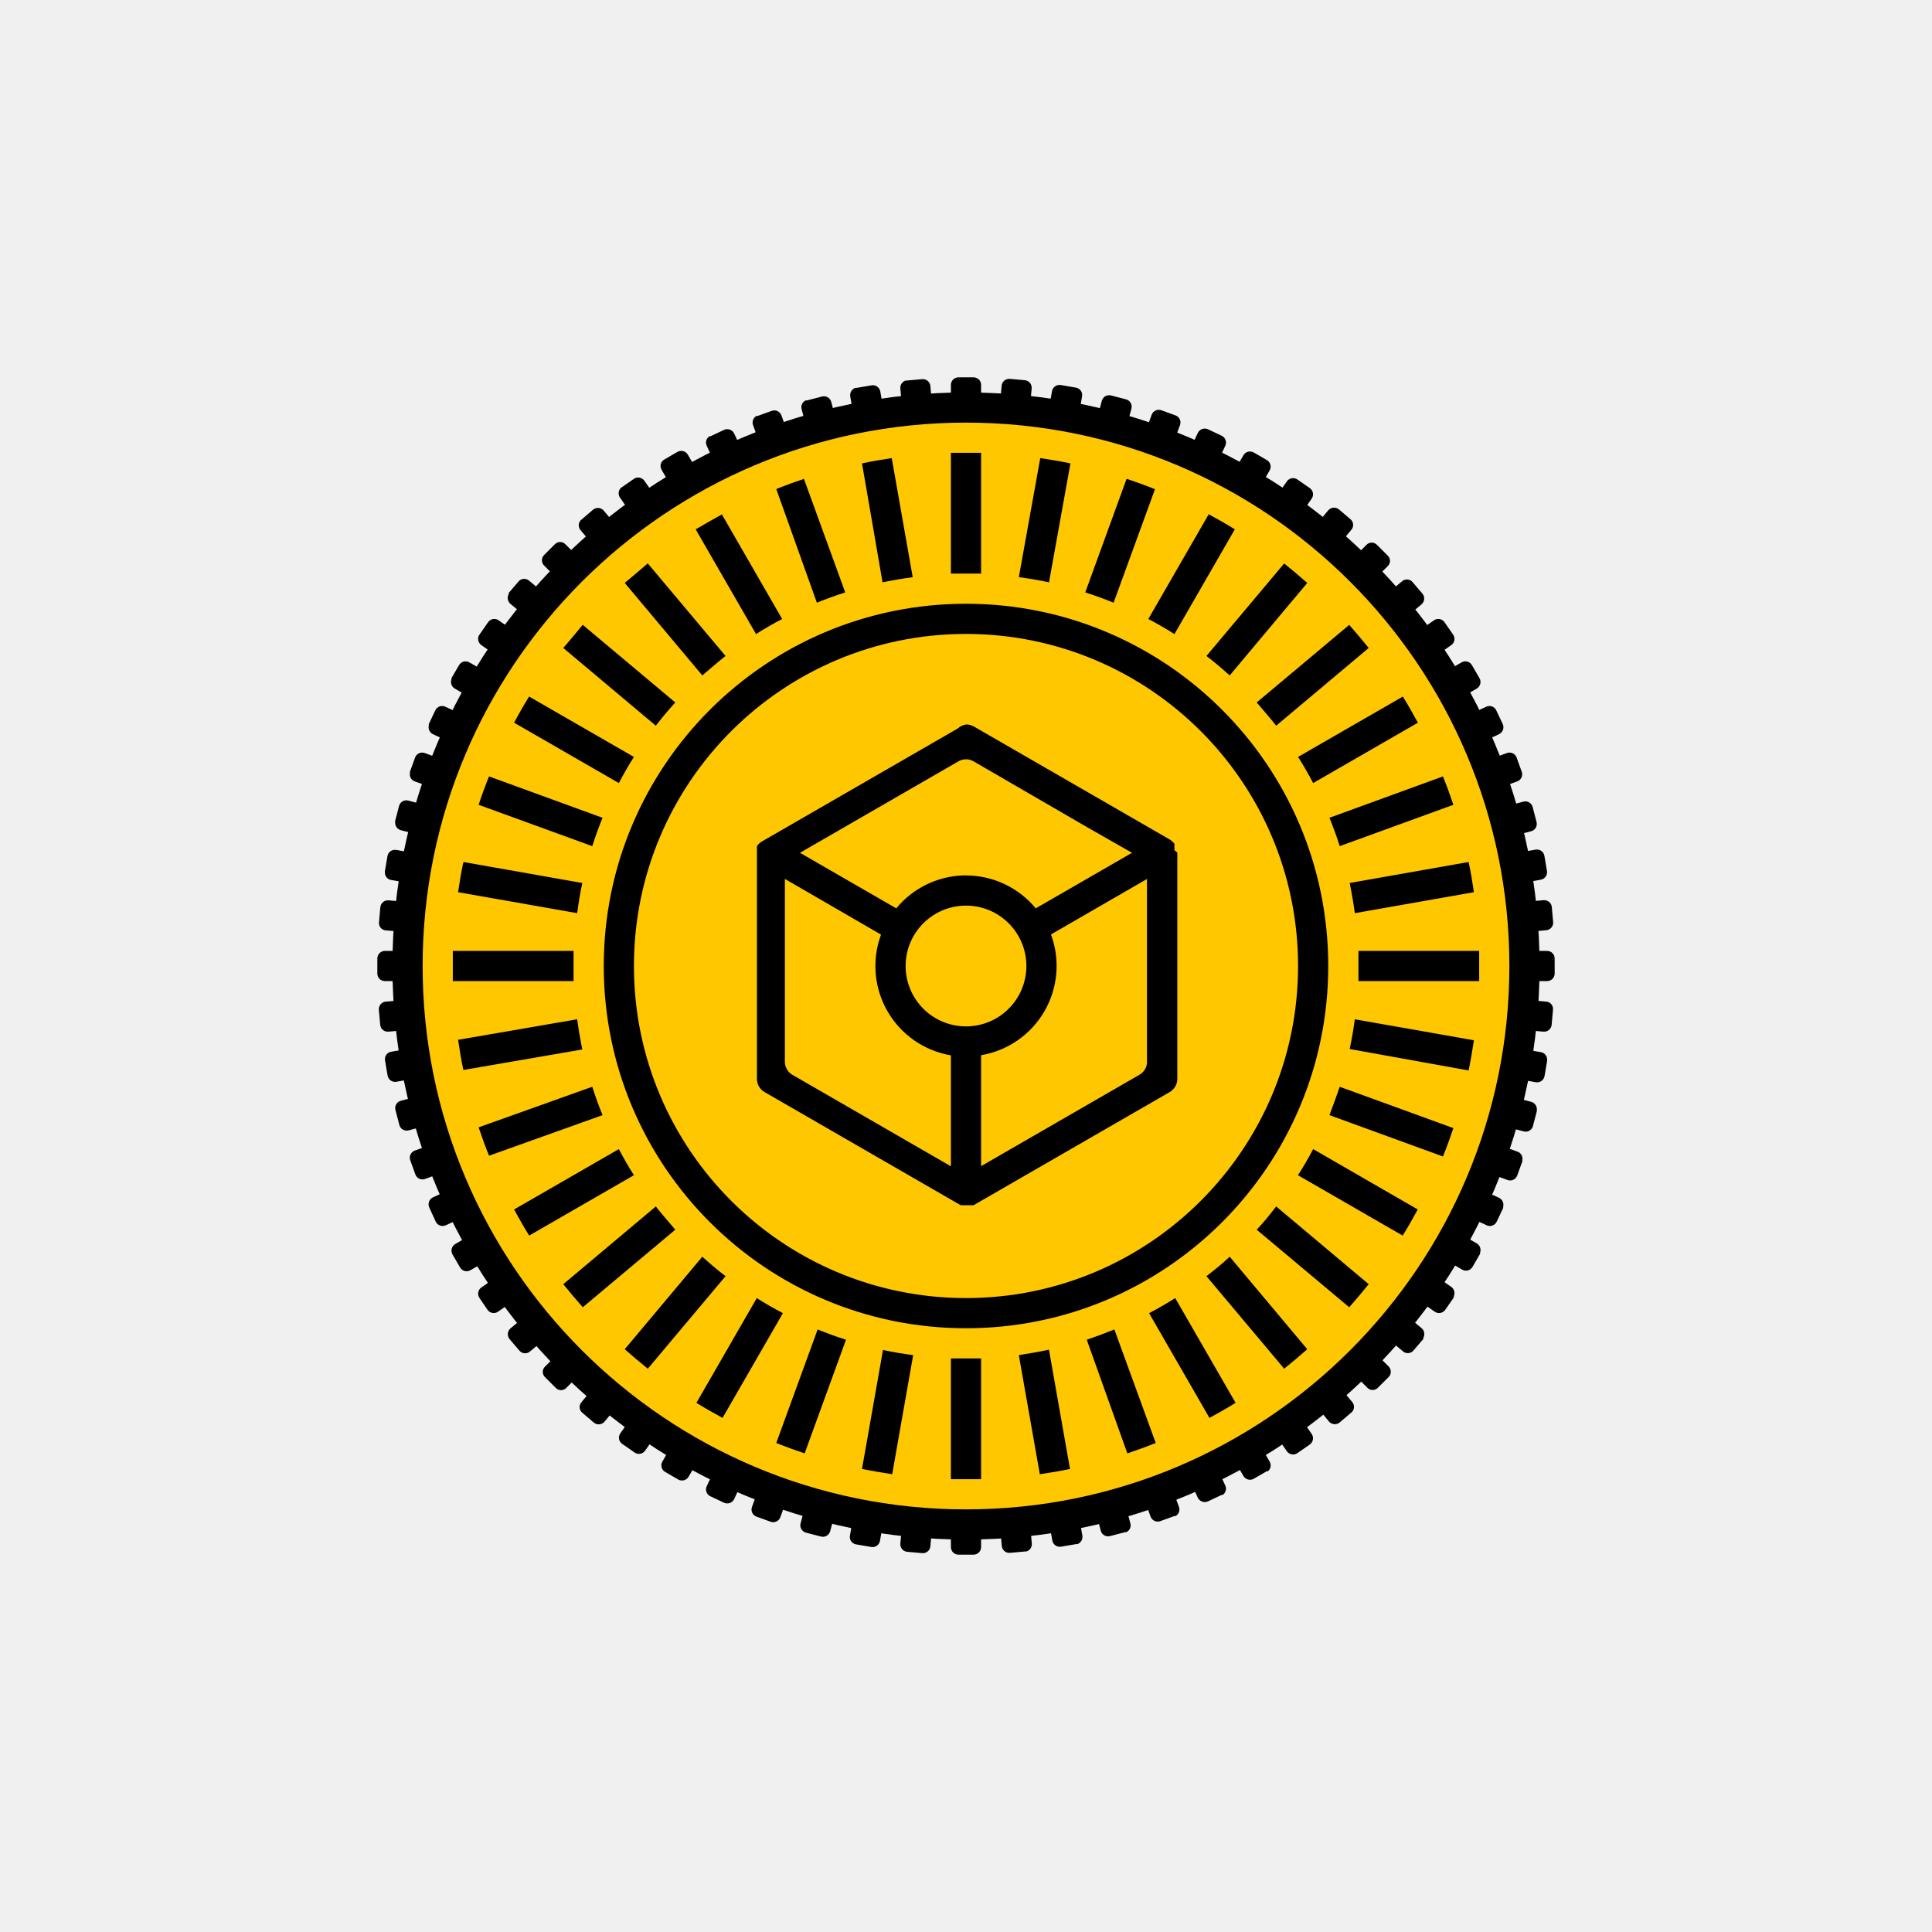
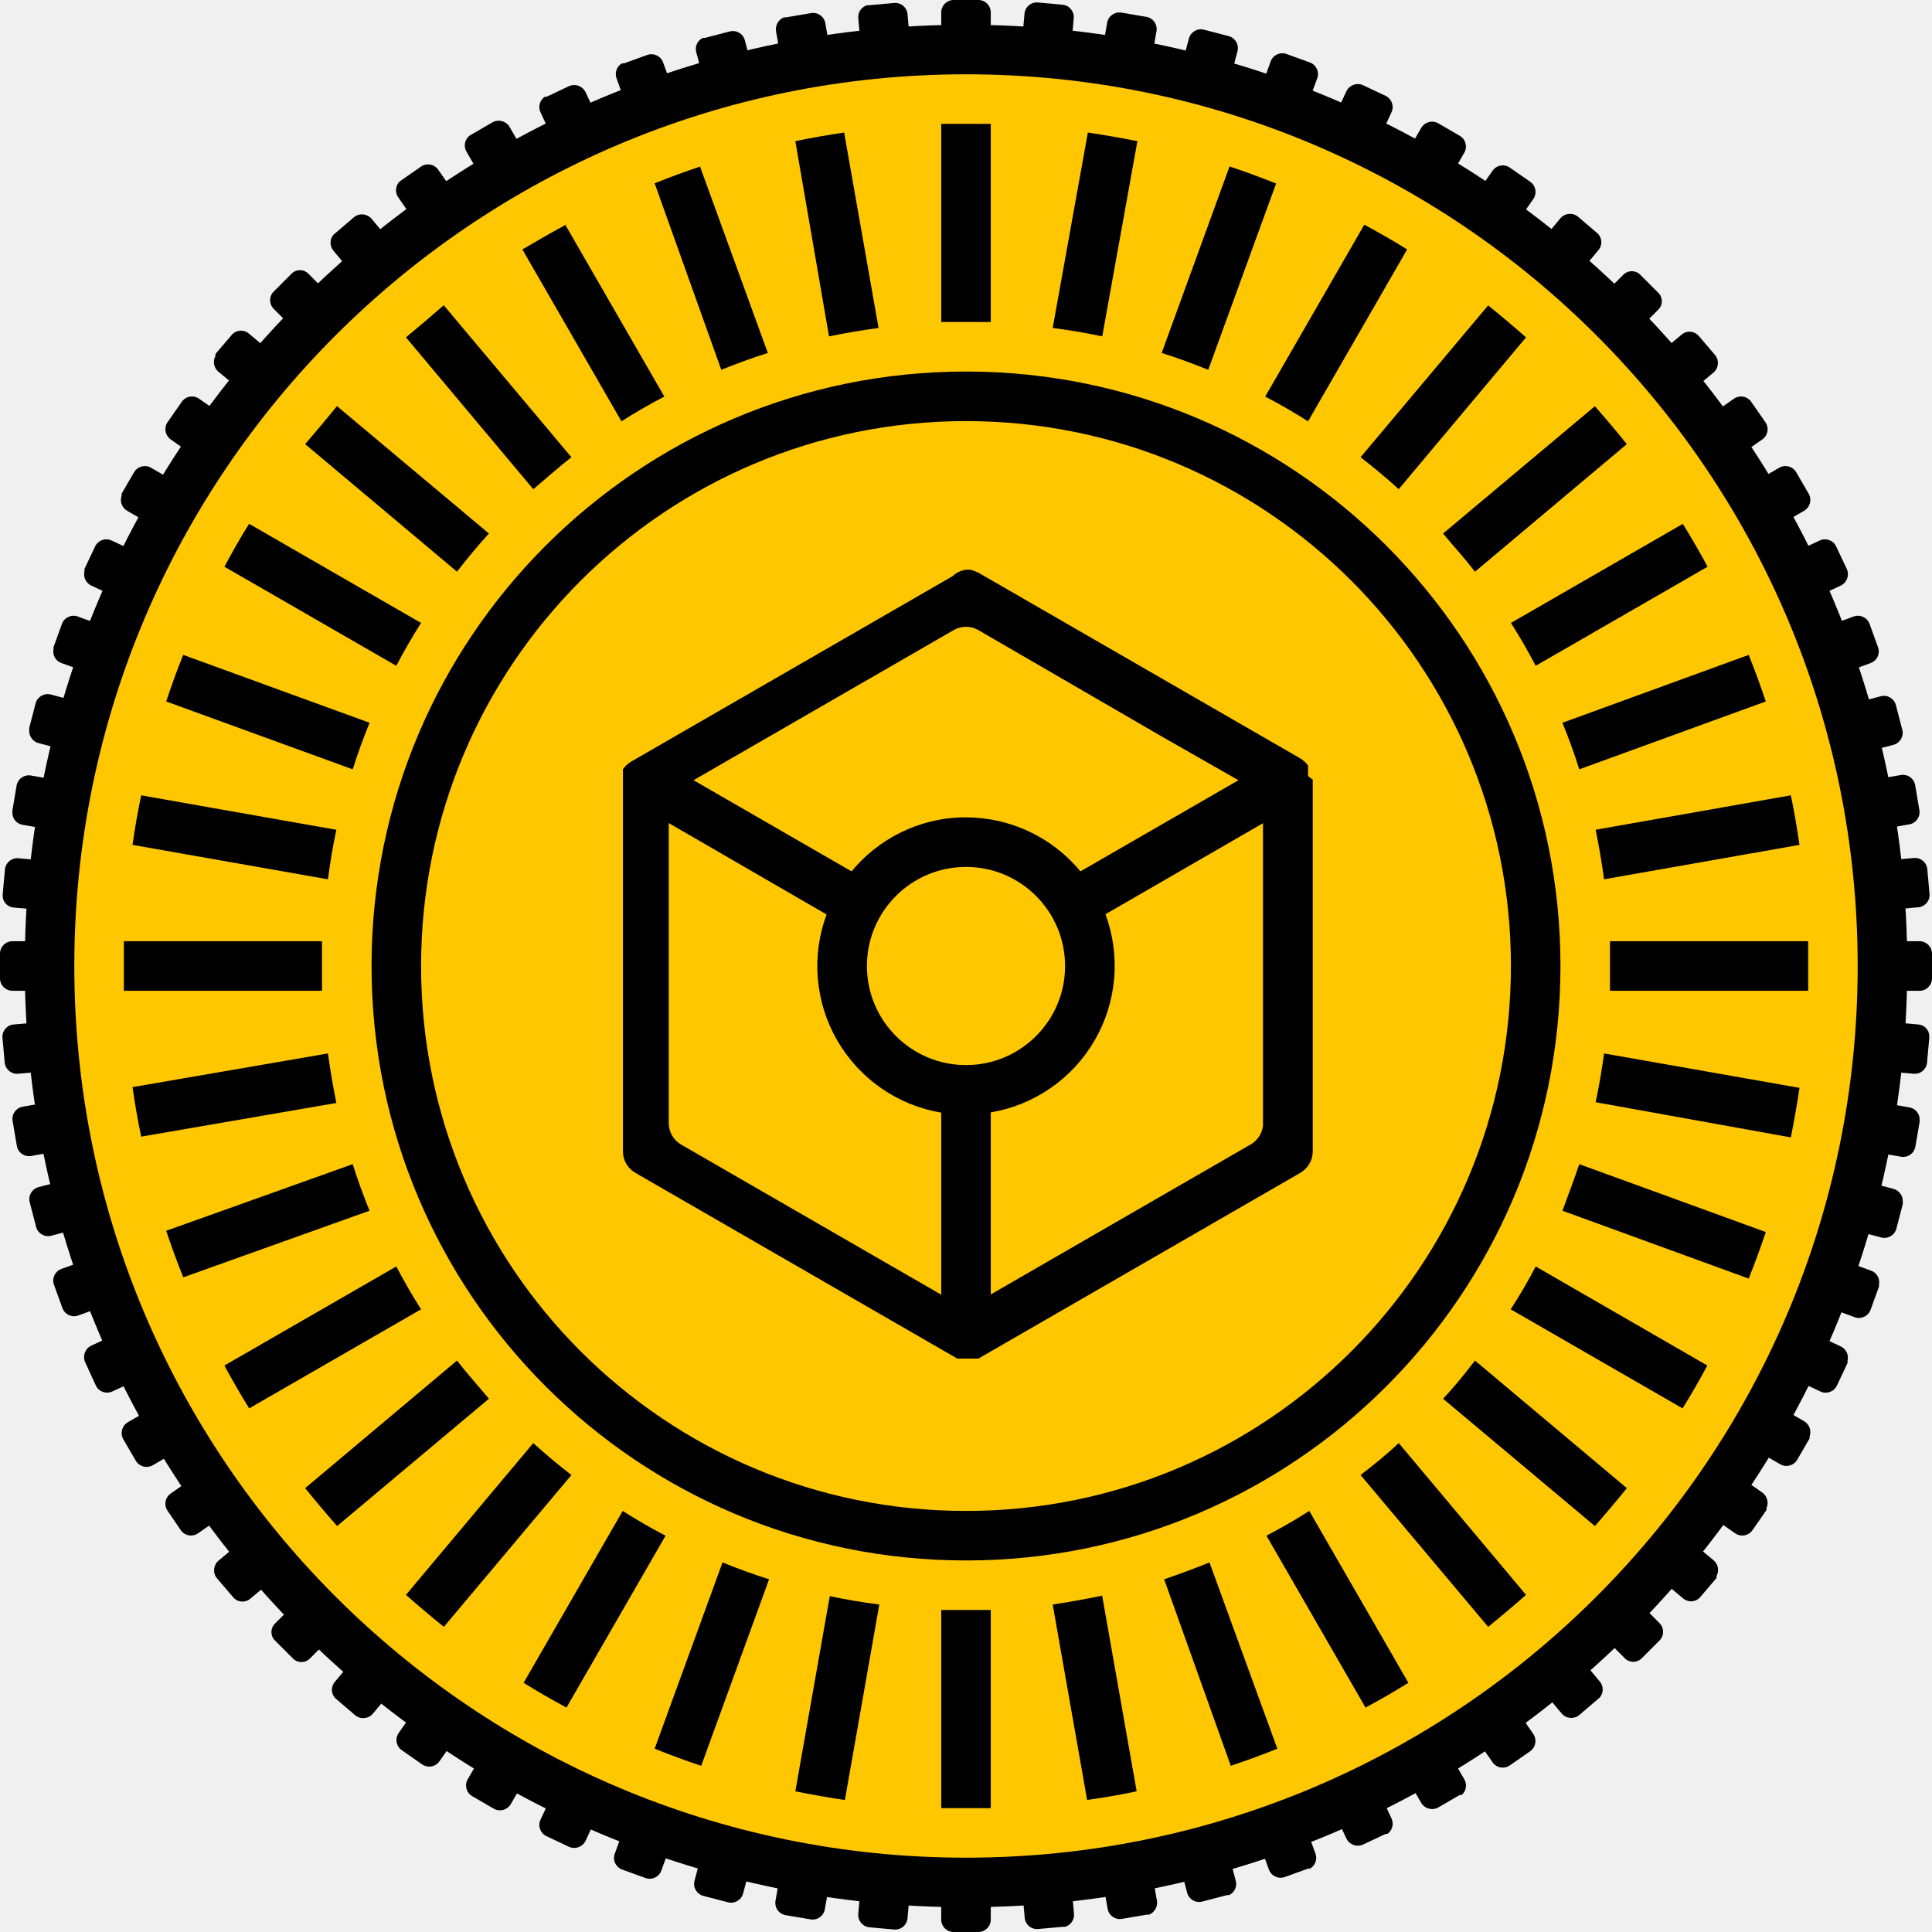
- <svg xmlns="http://www.w3.org/2000/svg" id="design-token" data-name="design-token" width="128" height="128" viewBox="0 0 128 128">
+ <svg xmlns="http://www.w3.org/2000/svg" width="120" height="120" fill="none">
+   <g clip-path="url(#a)">
+     <path fill-rule="evenodd" clip-rule="evenodd" d="M60.77 0a.77.77 0 0 1 .768.77v23.984L63.632.862a.768.768 0 0 1 .83-.708L66 .292a.77.77 0 0 1 .692.831l-2.077 23.908L68.77 1.4a.77.77 0 0 1 .892-.615l1.539.261a.77.77 0 0 1 .63.892l-4.138 23.616 6.154-23.17a.77.77 0 0 1 .939-.538l1.538.4a.77.77 0 0 1 .539.939l-6.154 23.184 8.215-22.554a.77.77 0 0 1 .985-.461l1.446.523a.769.769 0 0 1 .461.985l-8.323 22.553L83.631 5.662a.785.785 0 0 1 1.03-.37l1.4.662a.77.77 0 0 1 .37 1.015L76.292 28.708l11.985-20.77a.785.785 0 0 1 1.061-.276l1.324.769a.77.77 0 0 1 .292 1.046l-12 20.77L92.708 10.6a.77.77 0 0 1 1.077-.185l1.261.877a.77.77 0 0 1 .185 1.077L81.539 32.015l15.384-18.461a.785.785 0 0 1 1.092-.093l1.17 1a.755.755 0 0 1 .092 1.078L83.892 34l16.923-16.923a.744.744 0 0 1 .832-.172c.093.04.176.098.245.172l1.093 1.092a.745.745 0 0 1 .233.539.74.74 0 0 1-.233.538L86.061 36.17l18.385-15.384a.751.751 0 0 1 .845-.097.758.758 0 0 1 .232.189l1 1.17a.782.782 0 0 1-.092 1.091L87.969 38.523l19.723-13.754a.774.774 0 0 1 .859-.023c.086.054.16.125.218.208l.877 1.261a.776.776 0 0 1 .132.577.772.772 0 0 1-.316.5L89.754 41.046l20.769-12a.77.77 0 0 1 1.046.293l.769 1.323a.782.782 0 0 1-.276 1.061l-20.77 11.985 21.739-10.139a.768.768 0 0 1 1.015.37l.662 1.4a.784.784 0 0 1-.37 1.03L92.585 46.508l22.553-8.216a.77.77 0 0 1 .985.462l.523 1.446a.768.768 0 0 1-.461.985L93.631 49.4l23.184-6.154a.769.769 0 0 1 .939.539l.4 1.538a.772.772 0 0 1-.539.938l-23.184 6.047 23.631-4.17a.765.765 0 0 1 .785.35c.054.085.09.181.107.281l.261 1.539a.77.77 0 0 1-.615.892l-23.63 4.185 23.907-2.093a.767.767 0 0 1 .831.693l.138 1.538a.76.76 0 0 1-.181.563.774.774 0 0 1-.527.268l-23.923 2.108h24.016a.771.771 0 0 1 .769.769v1.538a.77.77 0 0 1-.769.77H95.246l23.892 2.092a.739.739 0 0 1 .693.692v.139L119.692 66a.765.765 0 0 1-.83.692l-23.893-2.077 23.631 4.17a.754.754 0 0 1 .631.754v.138l-.262 1.538a.773.773 0 0 1-.59.624.771.771 0 0 1-.302.007l-23.646-4.154 23.184 6.154a.787.787 0 0 1 .57.8v.139l-.4 1.538a.769.769 0 0 1-.939.539l-23.184-6.154 22.553 8.215c.17.06.312.177.403.332.09.156.122.338.09.514v.139l-.523 1.446a.773.773 0 0 1-.985.461l-22.615-8.323 21.753 10.139a.78.78 0 0 1 .416.892v.139l-.662 1.4a.767.767 0 0 1-1.015.369L91.292 76.292l20.77 11.985a.787.787 0 0 1 .338.938v.123l-.769 1.324a.77.77 0 0 1-1.046.292l-20.77-12 19.647 13.754a.789.789 0 0 1 .261.954v.123l-.877 1.261a.762.762 0 0 1-.5.317.77.77 0 0 1-.577-.132L87.985 81.539l18.461 15.384a.784.784 0 0 1 .169.97v.122l-1 1.17a.743.743 0 0 1-.519.273.754.754 0 0 1-.558-.181L86.154 83.892l16.923 16.923a.773.773 0 0 1 .092.97l-.092.107-1.092 1.093a.75.75 0 0 1-.539.233.736.736 0 0 1-.538-.233L83.985 86.061l15.384 18.385a.77.77 0 0 1 0 .985l-.108.092-1.169 1a.782.782 0 0 1-1.092-.092L81.615 87.969l13.616 19.723a.785.785 0 0 1-.077.985l-.108.092-1.261.877a.776.776 0 0 1-.577.132.772.772 0 0 1-.5-.316L78.954 89.754l12 20.769a.77.77 0 0 1-.17.969h-.123l-1.323.77a.787.787 0 0 1-1.061-.277l-11.985-20.77 10.139 21.739a.767.767 0 0 1-.262.954h-.108l-1.4.661a.784.784 0 0 1-1.03-.369L73.492 92.585l8.216 22.553a.77.77 0 0 1-.339.924h-.123l-1.446.523a.773.773 0 0 1-.985-.462L70.6 93.631l6.154 23.184a.756.756 0 0 1-.416.893h-.123l-1.538.4a.768.768 0 0 1-.939-.539l-6.046-23.138 4.17 23.631a.799.799 0 0 1-.493.861h-.138l-1.539.262a.77.77 0 0 1-.892-.616l-4.185-23.6 2.093 23.908a.77.77 0 0 1-.554.8h-.139l-1.538.138a.76.76 0 0 1-.563-.181.764.764 0 0 1-.268-.526l-2.108-23.877v24a.771.771 0 0 1-.769.769h-1.538a.77.77 0 0 1-.77-.769v-24l-2.092 23.907a.771.771 0 0 1-.531.674.759.759 0 0 1-.3.034L54 119.708a.77.77 0 0 1-.692-.831l2.077-23.908L51.23 118.6a.77.77 0 0 1-.892.615l-1.539-.261a.774.774 0 0 1-.501-.315.774.774 0 0 1-.13-.577l4.139-23.631-6.154 23.184a.77.77 0 0 1-.939.539l-1.538-.4a.769.769 0 0 1-.538-.939l6.153-23.184-8.215 22.554a.768.768 0 0 1-.985.461l-1.446-.523a.767.767 0 0 1-.461-.985L46.4 92.585l-10.03 21.753a.785.785 0 0 1-1.031.37l-1.4-.662a.77.77 0 0 1-.37-1.015l10.139-21.739-11.985 20.77a.783.783 0 0 1-1.061.276l-1.323-.769a.768.768 0 0 1-.293-1.046l12-20.77L27.292 109.4a.766.766 0 0 1-.801.308.757.757 0 0 1-.276-.123l-1.261-.877a.779.779 0 0 1-.317-.5.77.77 0 0 1 .132-.577l13.77-19.646-15.385 18.461a.783.783 0 0 1-1.092.092l-1.17-1a.743.743 0 0 1-.273-.519.754.754 0 0 1 .181-.557l15.385-18.385L19.26 103a.73.73 0 0 1-.538.233.74.74 0 0 1-.538-.233l-1.093-1.092a.744.744 0 0 1-.172-.832.733.733 0 0 1 .172-.245l16.923-16.923-18.461 15.384a.753.753 0 0 1-1.077-.092l-1-1.17a.785.785 0 0 1 .092-1.091l18.462-15.385L12.308 95.23a.768.768 0 0 1-1.077-.185l-.816-1.2a.77.77 0 0 1 .185-1.077l19.646-13.754-20.77 12a.77.77 0 0 1-1.045-.292L7.66 89.4a.785.785 0 0 1 .277-1.062l20.77-11.984L6.969 86.43a.77.77 0 0 1-1.015-.37l-.662-1.446a.785.785 0 0 1 .37-1.03l21.753-10.139-22.553 8.262a.769.769 0 0 1-.985-.462L3.354 79.8a.77.77 0 0 1 .461-.985L26.37 70.6 3.185 76.754a.77.77 0 0 1-.939-.539l-.4-1.538a.77.77 0 0 1 .539-.939l23.169-6.153L1.938 71.8a.77.77 0 0 1-.892-.63l-.261-1.54a.77.77 0 0 1 .615-.891l23.63-4.124-23.907 2.077A.77.77 0 0 1 .293 66l-.14-1.538a.769.769 0 0 1 .709-.831l23.907-2.093h-24A.77.77 0 0 1 0 60.77v-1.538a.77.77 0 0 1 .77-.77h24L.861 56.37a.738.738 0 0 1-.693-.692v-.139L.308 54a.77.77 0 0 1 .83-.692l23.893 2.077L1.4 51.23a.754.754 0 0 1-.63-.754v-.138l.26-1.539a.77.77 0 0 1 .893-.63l23.646 4.138-23.184-6.154a.785.785 0 0 1-.57-.8v-.139l.4-1.538a.77.77 0 0 1 .939-.538l23.184 6.153-22.523-8.107a.754.754 0 0 1-.492-.846V40.2l.523-1.446a.769.769 0 0 1 .985-.462l22.554 8.216L5.662 36.369a.785.785 0 0 1-.416-.892v-.138l.662-1.4a.77.77 0 0 1 1.015-.37l21.739 10.139-20.77-11.985a.785.785 0 0 1-.338-.938v-.123l.77-1.323a.77.77 0 0 1 1.045-.293l20.77 12L10.6 27.292a.785.785 0 0 1-.261-.954l.076-.123.877-1.261a.77.77 0 0 1 1.077-.185l19.646 13.693-18.461-15.385a.785.785 0 0 1-.17-.97v-.122l1-1.17a.754.754 0 0 1 1.077-.092l18.462 15.385L17 19.185a.77.77 0 0 1-.092-.97l.092-.107 1.092-1.093a.737.737 0 0 1 1.077 0l16.923 16.923L20.708 15.57a.77.77 0 0 1 0-.984l.107-.093 1.17-1a.785.785 0 0 1 1.092.093L38.46 32.046 24.77 12.308a.785.785 0 0 1 0-.985l.108-.092 1.262-.877a.77.77 0 0 1 1.076.185L40.97 30.184l-12-20.77a.77.77 0 0 1 .17-.969l.123-.077 1.323-.769a.785.785 0 0 1 1.061.277l11.985 20.77L33.569 6.968a.77.77 0 0 1 .262-.954h.107l1.4-.661a.784.784 0 0 1 1.031.37l10.139 21.753-8.216-22.615a.77.77 0 0 1 .339-.924h.123l1.446-.523a.77.77 0 0 1 .985.462L49.4 26.43 43.246 3.246a.754.754 0 0 1 .415-.892h.124l1.538-.4a.77.77 0 0 1 .938.538l6.154 23.17L48.2 1.938a.8.8 0 0 1 .492-.861h.139l1.538-.262a.77.77 0 0 1 .892.616l4.124 23.6-2.077-23.908a.769.769 0 0 1 .553-.8H54l1.538-.138a.769.769 0 0 1 .831.707l2.093 23.877v-24A.77.77 0 0 1 59.23 0h1.538z" fill="#000" />
+     <path d="M60 116.923c31.438 0 56.923-25.485 56.923-56.923 0-31.438-25.485-56.923-56.923-56.923C28.562 3.077 3.077 28.562 3.077 60c0 31.438 25.485 56.923 56.923 56.923z" fill="#FFC700" />
+     <path fill-rule="evenodd" clip-rule="evenodd" d="M60 1.538a58.462 58.462 0 1 1 0 116.924A58.462 58.462 0 0 1 60 1.538zm0 3.077a55.384 55.384 0 1 0 0 110.769A55.384 55.384 0 0 0 60 4.615zM61.538 100v12.308h-3.076V100h3.076zm-10-.862c1 .216 2.016.385 3.077.523L52.477 111.8a59.37 59.37 0 0 1-3.077-.538l2.139-12.124zm16.924 0 2.138 12.124c-1 .215-2.015.384-3.077.538l-2.138-12.138a57.787 57.787 0 0 0 3.076-.554v.03zm-23.585-2.092c.954.385 1.908.739 2.892 1.046l-4.215 11.585a49.865 49.865 0 0 1-2.893-1.062l4.216-11.569zm30.246 0 4.215 11.569c-.953.385-1.923.739-2.892 1.062l-4.138-11.585a53.696 53.696 0 0 0 2.815-1.046zm-36.446-3.2a35.157 35.157 0 0 0 2.662 1.539l-6.154 10.677c-.908-.493-1.8-1-2.662-1.539l6.154-10.677zm42.646 0 6.154 10.677a50.063 50.063 0 0 1-2.662 1.539l-6.153-10.677c.907-.477 1.8-.985 2.661-1.539zm-48.2-4.215a36.74 36.74 0 0 0 2.37 1.984l-7.924 9.431a72.552 72.552 0 0 1-2.354-1.985l7.908-9.43zm53.754 0 7.908 9.43a72.552 72.552 0 0 1-2.354 1.985l-7.923-9.43c.815-.631 1.646-1.293 2.369-1.985zM60 23.077a36.923 36.923 0 1 1 0 73.846 36.923 36.923 0 0 1 0-73.846zm-31.615 61.43c.63.816 1.292 1.54 1.984 2.37l-9.43 7.908a72.813 72.813 0 0 1-1.985-2.354l9.43-7.923zm63.23 0 9.431 7.924c-.646.8-1.308 1.584-1.985 2.354l-9.43-7.908c.692-.723 1.354-1.554 1.984-2.37zM60 26.155a33.846 33.846 0 1 0 0 67.692 33.846 33.846 0 0 0 0-67.692zM24.615 78.662c.477.907.985 1.8 1.539 2.661l-10.677 6.154a49.987 49.987 0 0 1-1.539-2.662l10.677-6.153zm70.77 0 10.661 6.153c-.492.908-1 1.8-1.538 2.662l-10.677-6.154a30.772 30.772 0 0 0 1.554-2.661zM41.538 51.123v18.63a1.539 1.539 0 0 0 .77 1.34l16.154 9.322V69.108A9.23 9.23 0 0 1 51.339 56.8l-9.8-5.677zm36.924 0-9.8 5.662a9.23 9.23 0 0 1-7.124 12.307V80.4l16.154-9.323a1.539 1.539 0 0 0 .754-1.154v-18.8h.016zM21.907 72.308c.307.984.661 1.938 1.046 2.892l-11.57 4.138a50.23 50.23 0 0 1-1.06-2.892l11.584-4.138zm76.184 0 11.585 4.215c-.323.97-.677 1.939-1.062 2.892L97.046 75.2c.385-1.03.739-1.985 1.046-2.892zM20.37 65.43c.139 1.015.308 2.03.523 3.077L8.77 70.6a45.68 45.68 0 0 1-.538-3.077l12.138-2.092zm79.262 0 12.138 2.138a59.374 59.374 0 0 1-.538 3.077l-12.123-2.184c.215-1 .384-2.016.523-3.031zM60 53.846a6.154 6.154 0 1 0 0 12.308 6.154 6.154 0 0 0 0-12.308zm52.308 4.616v3.076H100v-3.076h12.308zm-92.308 0v3.076H7.692v-3.076H20zM8.77 49.4l12.122 2.139c-.215 1-.384 2.015-.523 3.076L8.231 52.477a45.68 45.68 0 0 1 .538-3.077zm102.461 0c.215 1 .384 2.015.538 3.077l-12.138 2.138a45.956 45.956 0 0 0-.523-3.077L111.23 49.4zm-52-10.261L43.077 48.46l9.815 5.662a9.231 9.231 0 0 1 6.77-3.354H60a9.232 9.232 0 0 1 7.108 3.354l9.815-5.661-4.615-2.631-11.539-6.693a1.537 1.537 0 0 0-1.538 0zm49.384 1.538c.385.954.739 1.923 1.062 2.892l-11.585 4.216a38.118 38.118 0 0 0-1.046-2.893l11.569-4.215zm-97.23 0 11.569 4.215a38.118 38.118 0 0 0-1.046 2.893l-11.585-4.216c.323-.984.677-1.954 1.062-2.908v.016zm93.138-8.139a50.063 50.063 0 0 1 1.539 2.662l-10.677 6.154c-.477-.908-.985-1.8-1.539-2.662l10.677-6.154zm-89.046 0 10.677 6.154a35.155 35.155 0 0 0-1.539 2.662L13.94 35.2c.492-.923 1-1.815 1.538-2.677v.015zm83.584-7.307c.677.769 1.339 1.554 1.985 2.354l-9.43 7.923c-.631-.816-1.293-1.539-1.985-2.37l9.43-7.907zm-78.123 0 9.431 7.907a36.74 36.74 0 0 0-1.984 2.37l-9.431-7.923c.697-.81 1.359-1.6 1.985-2.37v.016zm6.631-6.262 7.923 9.431c-.815.63-1.538 1.292-2.369 1.985l-7.908-9.431c.77-.636 1.554-1.303 2.354-2v.015zm64.862 0c.8.646 1.584 1.308 2.354 1.985l-7.908 9.43a36.74 36.74 0 0 0-2.37-1.984l7.924-9.43zm-7.692-5.015c.907.492 1.8 1 2.661 1.538L81.246 26.17a35.157 35.157 0 0 0-2.661-1.538l6.154-10.677zm-49.631 0 6.154 10.677c-.908.477-1.8.984-2.662 1.538l-6.154-10.677a86.18 86.18 0 0 1 2.739-1.554l-.077.016zm8.369-3.616 4.215 11.585c-.984.308-1.938.662-2.892 1.046l-4.139-11.584a50.23 50.23 0 0 1 2.893-1.062l-.077.015zm32.892 0a50.1 50.1 0 0 1 2.892 1.062l-4.215 11.57a38.105 38.105 0 0 0-2.892-1.047l4.215-11.584zM52.431 8.232l2.138 12.138c-1.015.139-2.03.308-3.077.523L49.4 8.77c1-.215 2.015-.384 3.03-.538zm15.138 0c1.016.154 2.031.323 3.077.538l-2.184 12.123c-1-.215-2.016-.384-3.077-.523l2.184-12.138zM60 7.692h1.538V20h-3.076V7.692H60zm21.538 40.739v23.077a1.537 1.537 0 0 1-.615 1.23l-.154.108-20 11.539H59.461l-20-11.539a1.54 1.54 0 0 1-.769-1.338v-23.37a.216.216 0 0 0 0-.107v-.123a.34.34 0 0 1 0-.123l.093-.123.092-.108.123-.108.17-.123 20-11.538c.229-.215.519-.355.83-.4h.2c.133.014.263.05.385.107l.184.077 20 11.539.154.107.123.108.108.108.092.123a.34.34 0 0 1 0 .123v.123a.214.214 0 0 0 0 .108V48.2l.293.23z" fill="#000" />
+   </g>
  <defs>
-     <style>.black{fill-rule:evenodd;}.gold{fill:#ffc700;}</style>
+     <clipPath id="a">
+       <path fill="#fff" d="M0 0h120v120H0z" />
+     </clipPath>
  </defs>
-   <path id="outside" class="black" d="M64.5,25a.5.5,0,0,1,.5.5V41.09l1.36-15.53a.5.5,0,0,1,.54-.46l1,.09a.5.5,0,0,1,.45.54L67,41.27,69.7,25.91a.5.5,0,0,1,.58-.4l1,.17a.5.5,0,0,1,.41.58L69,41.61l4-15.06a.5.5,0,0,1,.61-.35l1,.26a.5.5,0,0,1,.35.61l-4,15.07,5.34-14.66a.5.5,0,0,1,.64-.3l.94.34a.5.5,0,0,1,.3.64L72.77,42.82l6.59-14.14a.51.51,0,0,1,.67-.24l.91.43a.5.5,0,0,1,.24.66L74.59,43.66l7.79-13.5a.51.51,0,0,1,.69-.18l.86.5a.5.5,0,0,1,.19.68l-7.8,13.5,8.94-12.77a.5.5,0,0,1,.7-.12l.82.57a.5.5,0,0,1,.12.7L78,45.81l10-12a.51.51,0,0,1,.71-.06l.76.65a.49.49,0,0,1,.06.7l-10,12,11-11a.48.48,0,0,1,.7,0l.71.71a.48.48,0,0,1,0,.7l-11,11,11.95-10a.49.49,0,0,1,.7.06l.65.76a.51.51,0,0,1-.06.71l-12,10L95,41.1a.5.5,0,0,1,.7.12l.57.82a.5.5,0,0,1-.12.7L83.34,51.68l13.5-7.8a.5.5,0,0,1,.68.19l.5.86a.51.51,0,0,1-.18.69l-13.5,7.79,14.13-6.59a.5.5,0,0,1,.66.24l.43.91a.51.51,0,0,1-.24.67L85.18,55.23l14.66-5.34a.5.5,0,0,1,.64.3l.34.94a.5.5,0,0,1-.3.64L85.86,57.11l15.07-4a.5.5,0,0,1,.61.35l.26,1a.5.5,0,0,1-.35.61L86.38,59l15.36-2.71a.5.5,0,0,1,.58.41l.17,1a.5.5,0,0,1-.4.58L86.73,61l15.54-1.36a.5.5,0,0,1,.54.45l.09,1a.5.5,0,0,1-.46.54L86.89,63H102.5a.5.5,0,0,1,.5.5v1a.5.5,0,0,1-.5.5H86.91l15.53,1.36a.48.48,0,0,1,.45.45v.09l-.09,1a.5.5,0,0,1-.54.45h0L86.73,67l15.36,2.71a.49.49,0,0,1,.41.49v.09l-.17,1a.5.5,0,0,1-.58.41h0L86.38,69l15.07,4a.51.51,0,0,1,.37.52l0,.09-.26,1a.5.5,0,0,1-.61.35h0l-15.07-4,14.66,5.34a.49.49,0,0,1,.32.55l0,.09-.34.94a.5.5,0,0,1-.64.3h0L85.18,72.77l14.14,6.59a.51.51,0,0,1,.27.58l0,.09-.43.91a.5.5,0,0,1-.66.24h0L84.34,74.59l13.5,7.79a.51.51,0,0,1,.22.61l0,.08-.5.86a.5.5,0,0,1-.68.19h0l-13.5-7.8,12.77,8.94a.51.51,0,0,1,.17.62l0,.08-.57.82a.5.5,0,0,1-.7.12h0L82.19,78l12,10a.51.51,0,0,1,.11.63l0,.08-.65.76a.49.49,0,0,1-.7.06h0l-11.95-10,11,11a.5.5,0,0,1,.06.63l-.06.07-.71.71a.48.48,0,0,1-.7,0h0l-11-11,10,11.95a.5.5,0,0,1,0,.64l-.07.06-.76.65a.51.51,0,0,1-.71-.06h0l-10-12L86.9,95a.51.51,0,0,1-.05.64l-.07.06-.82.57a.5.5,0,0,1-.7-.12h0L76.32,83.34l7.8,13.5a.5.5,0,0,1-.11.63l-.08,0-.86.5a.51.51,0,0,1-.69-.18h0l-7.79-13.5,6.59,14.13a.5.5,0,0,1-.17.62l-.07,0-.91.43a.51.51,0,0,1-.67-.24h0L72.77,85.18l5.34,14.66a.5.5,0,0,1-.22.6l-.08,0-.94.34a.5.5,0,0,1-.64-.3h0L70.89,85.86l4,15.07a.49.49,0,0,1-.27.58l-.08,0-1,.26a.5.5,0,0,1-.61-.35h0L69,86.38l2.71,15.36a.52.52,0,0,1-.32.56l-.09,0-1,.17a.5.5,0,0,1-.58-.4h0L67,86.73l1.36,15.54a.5.5,0,0,1-.36.52l-.09,0-1,.09a.5.5,0,0,1-.54-.46h0L65,86.9v15.6a.5.5,0,0,1-.5.5h-1a.5.5,0,0,1-.5-.5V86.9l-1.36,15.54a.5.5,0,0,1-.54.46l-1-.09a.5.5,0,0,1-.45-.54L61,86.73,58.3,102.09a.5.5,0,0,1-.58.4l-1-.17a.5.5,0,0,1-.41-.58L59,86.38l-4,15.07a.5.5,0,0,1-.61.35l-1-.26a.5.5,0,0,1-.35-.61l4-15.07-5.34,14.66a.5.5,0,0,1-.64.3l-.94-.34a.5.5,0,0,1-.3-.64l5.34-14.66L48.64,99.32a.51.51,0,0,1-.67.24l-.91-.43a.5.5,0,0,1-.24-.66l6.59-14.13-7.79,13.5a.51.51,0,0,1-.69.18l-.86-.5a.5.5,0,0,1-.19-.68l7.8-13.5L42.74,96.11a.5.5,0,0,1-.7.12l-.82-.57a.5.5,0,0,1-.12-.7l8.95-12.77-10,12a.51.51,0,0,1-.71.06l-.76-.65a.49.49,0,0,1-.06-.7l10-11.95-11,11a.48.48,0,0,1-.7,0l-.71-.71a.48.48,0,0,1,0-.7l11-11-12,10a.49.49,0,0,1-.7-.06l-.65-.76a.51.51,0,0,1,.06-.71l12-10L33,86.9a.5.5,0,0,1-.7-.12L31.77,86a.5.5,0,0,1,.12-.7l12.77-8.94-13.5,7.8a.5.5,0,0,1-.68-.19l-.5-.86a.51.51,0,0,1,.18-.69l13.5-7.79L29.53,81.18a.5.5,0,0,1-.66-.24L28.44,80a.51.51,0,0,1,.24-.67l14.14-6.59L28.16,78.11a.5.5,0,0,1-.64-.3l-.34-.94a.5.5,0,0,1,.3-.64l14.66-5.34-15.07,4a.5.5,0,0,1-.61-.35l-.26-1a.5.5,0,0,1,.35-.61l15.06-4L26.26,71.67a.5.5,0,0,1-.58-.41l-.17-1a.5.5,0,0,1,.4-.58L41.27,67,25.73,68.35a.5.5,0,0,1-.54-.45l-.09-1a.5.5,0,0,1,.46-.54L41.1,65H25.5a.5.5,0,0,1-.5-.5v-1a.5.5,0,0,1,.5-.5H41.1L25.56,61.64a.48.48,0,0,1-.45-.45V61.1l.09-1a.5.5,0,0,1,.54-.45h0L41.27,61,25.91,58.3a.49.49,0,0,1-.41-.49v-.09l.17-1a.5.5,0,0,1,.58-.41h0L41.62,59,26.55,55a.51.51,0,0,1-.37-.52l0-.09.26-1a.5.5,0,0,1,.61-.35h0l15.07,4L27.48,51.77a.49.49,0,0,1-.32-.55l0-.09.34-.94a.5.5,0,0,1,.64-.3h0l14.66,5.34L28.68,48.64a.51.51,0,0,1-.27-.58l0-.09.43-.91a.5.5,0,0,1,.66-.24h0l14.13,6.59-13.5-7.79a.51.51,0,0,1-.22-.61l0-.08.5-.86a.5.5,0,0,1,.68-.19h0l13.5,7.8L31.89,42.74a.51.51,0,0,1-.17-.62l.05-.08.57-.82a.5.5,0,0,1,.7-.12h0L45.81,50l-12-10a.51.51,0,0,1-.11-.63l0-.08.65-.76a.49.49,0,0,1,.7-.06h0l12,10-11-11a.5.5,0,0,1-.06-.63l.06-.07.71-.71a.48.48,0,0,1,.7,0h0l11,11-10-11.94a.5.5,0,0,1,0-.64l.07-.06.76-.65a.51.51,0,0,1,.71.06h0l10,12L41.1,33a.51.51,0,0,1,0-.64l.07-.06.82-.57a.5.5,0,0,1,.7.12h0l8.94,12.77-7.8-13.5a.5.5,0,0,1,.11-.63l.08-.05.86-.5a.51.51,0,0,1,.69.18h0l7.79,13.5L46.82,29.53a.5.5,0,0,1,.17-.62l.07,0,.91-.43a.51.51,0,0,1,.67.24h0l6.59,14.14L49.89,28.16a.5.5,0,0,1,.22-.6l.08,0,.94-.34a.5.5,0,0,1,.64.3h0l5.34,14.66-4-15.07a.49.49,0,0,1,.27-.58l.08,0,1-.26a.5.5,0,0,1,.61.35h0l4,15.06L56.33,26.26a.52.52,0,0,1,.32-.56l.09,0,1-.17a.5.5,0,0,1,.58.4h0L61,41.27,59.65,25.73a.5.5,0,0,1,.36-.52l.09,0,1-.09a.5.5,0,0,1,.54.46h0L63,41.1V25.5a.5.5,0,0,1,.5-.5Z" />
-   <circle id="background" data-name="background" class="gold" cx="64" cy="64" r="37" />
-   <path id="Combined-Shape" class="black" d="M64,26A38,38,0,1,1,26,64,38,38,0,0,1,64,26Zm0,2a36,36,0,1,0,36,36A36,36,0,0,0,64,28Zm1,62v8H63V90l1,0Zm-6.5-.56c.65.14,1.31.25,2,.34l-1.39,7.89c-.66-.1-1.32-.21-2-.35Zm11,0,1.39,7.88c-.65.14-1.31.25-2,.35l-1.39-7.89C68.19,89.67,68.85,89.56,69.5,89.42ZM54.17,88.08c.62.25,1.24.48,1.88.68l-2.74,7.53c-.63-.21-1.26-.44-1.88-.69Zm19.66,0,2.74,7.52c-.62.25-1.25.48-1.88.69L72,88.76C72.59,88.56,73.21,88.33,73.83,88.08ZM50.14,86c.56.36,1.14.69,1.73,1l-4,6.94c-.59-.32-1.17-.65-1.73-1Zm27.72,0,4,6.94c-.56.35-1.14.68-1.73,1l-4-6.94C76.72,86.69,77.3,86.36,77.86,86ZM46.53,83.26c.5.45,1,.88,1.54,1.29l-5.15,6.13q-.78-.63-1.53-1.29Zm34.94,0,5.14,6.13q-.75.66-1.53,1.29l-5.15-6.13C80.46,84.14,81,83.71,81.47,83.26ZM64,40A24,24,0,1,1,40,64,24,24,0,0,1,64,40ZM43.45,79.93c.41.53.84,1,1.29,1.54l-6.13,5.14q-.66-.75-1.29-1.53Zm41.1,0,6.13,5.15q-.63.78-1.29,1.53l-6.13-5.14C83.71,81,84.14,80.46,84.55,79.93ZM64,42A22,22,0,1,0,86,64,22,22,0,0,0,64,42ZM41,76.13c.31.59.64,1.17,1,1.73l-6.94,4c-.35-.56-.68-1.14-1-1.73Zm46,0,6.93,4c-.32.59-.65,1.17-1,1.73l-6.94-4C86.36,77.3,86.69,76.72,87,76.13ZM52,58.23V70.34a1,1,0,0,0,.5.87L63,77.27V69.92a6,6,0,0,1-4.63-8Zm24,0-6.37,3.68a6,6,0,0,1-4.63,8v7.35l10.5-6.06a1,1,0,0,0,.49-.75V58.23ZM39.24,72c.2.64.43,1.26.68,1.88L32.4,76.57c-.25-.62-.48-1.25-.69-1.88Zm49.52,0,7.53,2.74c-.21.63-.44,1.26-.69,1.88l-7.52-2.74C88.33,73.21,88.56,72.59,88.76,72ZM38.24,67.53c.09.66.2,1.32.34,2L30.7,70.89c-.14-.65-.25-1.31-.35-2Zm51.52,0,7.89,1.39c-.1.66-.21,1.32-.35,2L89.42,69.5C89.56,68.85,89.67,68.19,89.76,67.53ZM64,60a4,4,0,1,0,4,4A4,4,0,0,0,64,60Zm34,3c0,.33,0,.67,0,1s0,.67,0,1H90c0-.33,0-.66,0-1s0-.67,0-1ZM38,63c0,.33,0,.67,0,1s0,.67,0,1H30c0-.33,0-.67,0-1s0-.67,0-1ZM30.7,57.11l7.88,1.39c-.14.65-.25,1.31-.34,2l-7.89-1.39C30.45,58.42,30.56,57.76,30.7,57.11Zm66.6,0c.14.65.25,1.31.35,2l-7.89,1.39c-.09-.66-.2-1.32-.34-2ZM63.5,50.44,53,56.5l6.38,3.68A6,6,0,0,1,63.78,58H64a6,6,0,0,1,4.62,2.18L75,56.5l-3-1.71L64.5,50.44A1,1,0,0,0,63.5,50.44Zm32.1,1c.25.62.48,1.25.69,1.88l-7.53,2.74c-.2-.64-.43-1.26-.68-1.88Zm-63.2,0,7.52,2.74c-.25.62-.48,1.24-.68,1.88l-7.53-2.74C31.92,52.68,32.15,52.05,32.4,51.43Zm60.54-5.29c.35.56.68,1.14,1,1.73l-6.94,4c-.31-.59-.64-1.17-1-1.73Zm-57.88,0,6.94,4c-.36.56-.69,1.14-1,1.73l-6.94-4C34.38,47.28,34.71,46.7,35.06,46.14Zm54.33-4.75q.66.75,1.29,1.53l-6.13,5.15c-.41-.53-.84-1-1.29-1.54Zm-50.78,0,6.13,5.14c-.45.5-.88,1-1.29,1.54l-6.13-5.15Q38,42.14,38.61,41.39Zm4.31-4.07,5.15,6.13c-.53.41-1,.84-1.54,1.29l-5.14-6.13Q42.14,38,42.92,37.32Zm42.16,0q.78.63,1.53,1.29l-5.14,6.13c-.5-.45-1-.88-1.54-1.29Zm-5-3.26c.59.32,1.17.65,1.73,1l-4,6.94c-.56-.36-1.14-.69-1.73-1Zm-32.26,0,4,6.94c-.59.31-1.17.64-1.73,1l-4-6.94C46.7,34.71,47.28,34.38,47.87,34.06Zm5.44-2.35,2.74,7.53c-.64.2-1.26.43-1.88.68L51.43,32.4C52.05,32.15,52.68,31.92,53.31,31.71Zm21.38,0c.63.21,1.26.44,1.88.69l-2.74,7.52c-.62-.25-1.24-.48-1.88-.68ZM59.08,30.35l1.39,7.89c-.66.09-1.32.2-2,.34L57.11,30.7C57.76,30.56,58.42,30.45,59.08,30.35Zm9.84,0c.66.1,1.32.21,2,.35L69.5,38.58c-.65-.14-1.31-.25-2-.34ZM64,30h1v8l-1,0-1,0V30ZM78,56.48v15a1,1,0,0,1-.4.8l-.1.07-13,7.5h0l-.07,0h0l-.06,0h0l-.06,0h-.53l-.06,0h0l-.07,0h0l-13-7.5a1,1,0,0,1-.5-.87V56.35h0s0,0,0-.06v0a.14.14,0,0,0,0-.07l0,0h0l0-.08v0a.22.22,0,0,1,0-.08v0l.06-.08,0,0,.06-.07h0v0l.08-.07h0l.11-.08,13-7.5A1,1,0,0,1,64,48h.13a.78.78,0,0,1,.25.07l.12.05,13,7.5.1.07h0l.08.07h0l0,0h0l.07.07v0l.06.08v0a.22.22,0,0,1,0,.08v0l0,.08,0,0a.14.14,0,0,0,0,.07v0h0s0,0,0,.06v.13Z" />
</svg>
